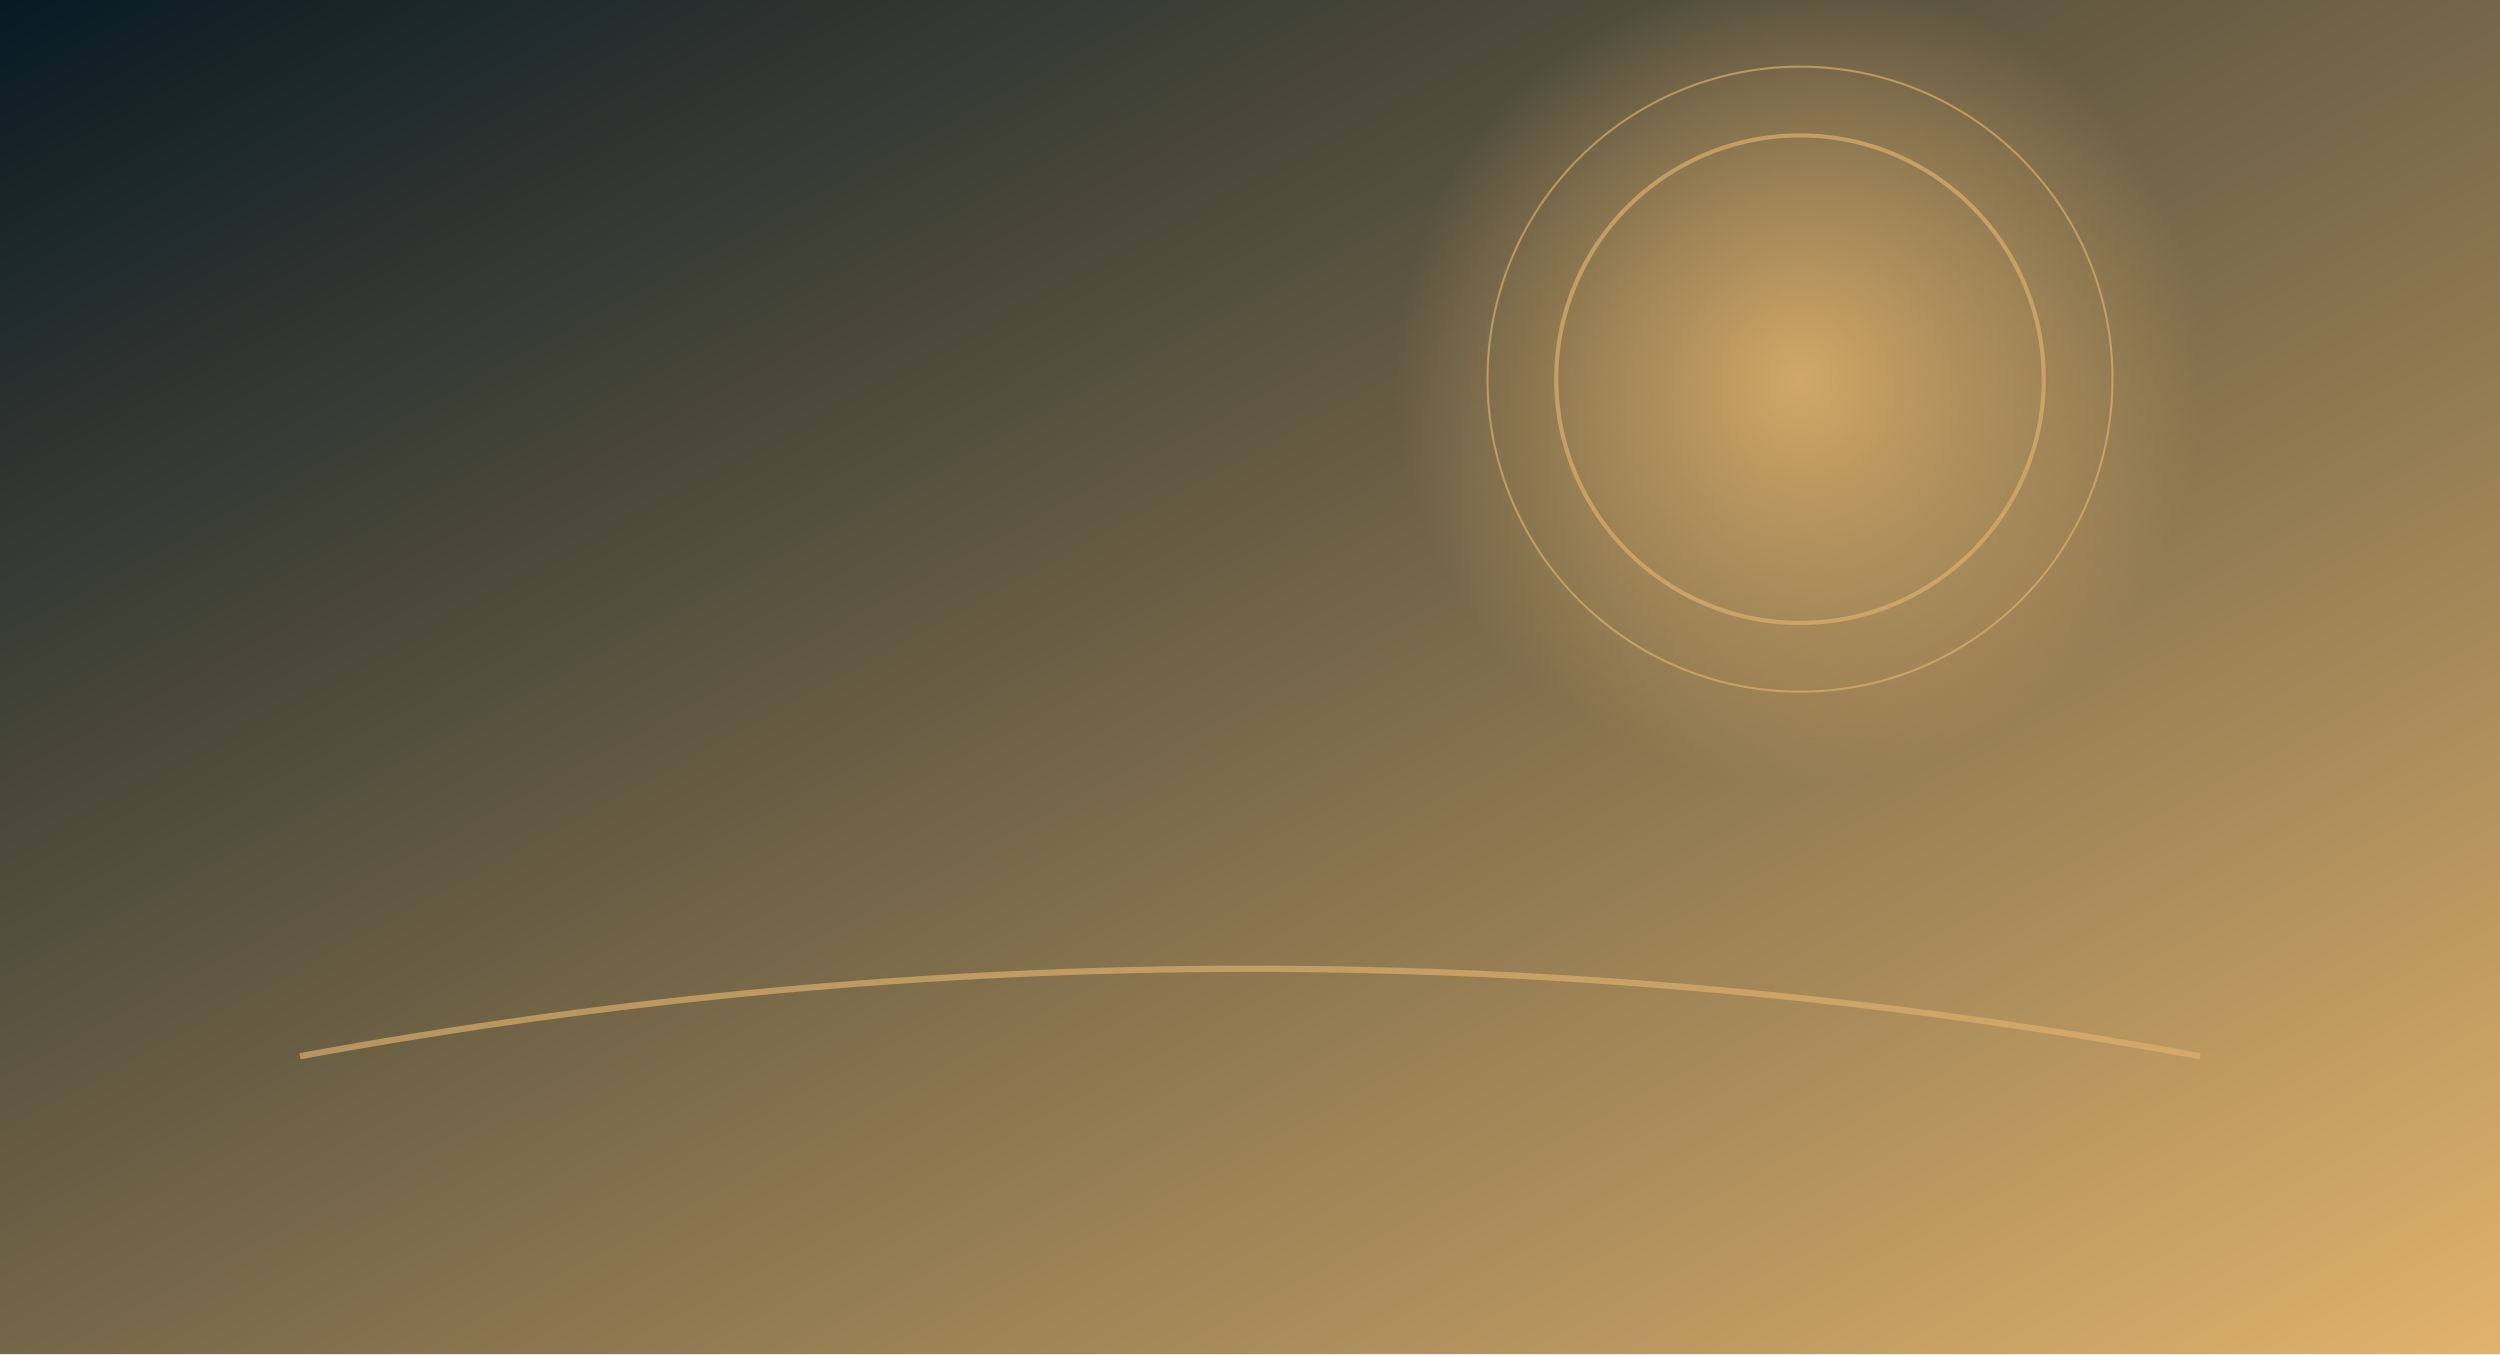
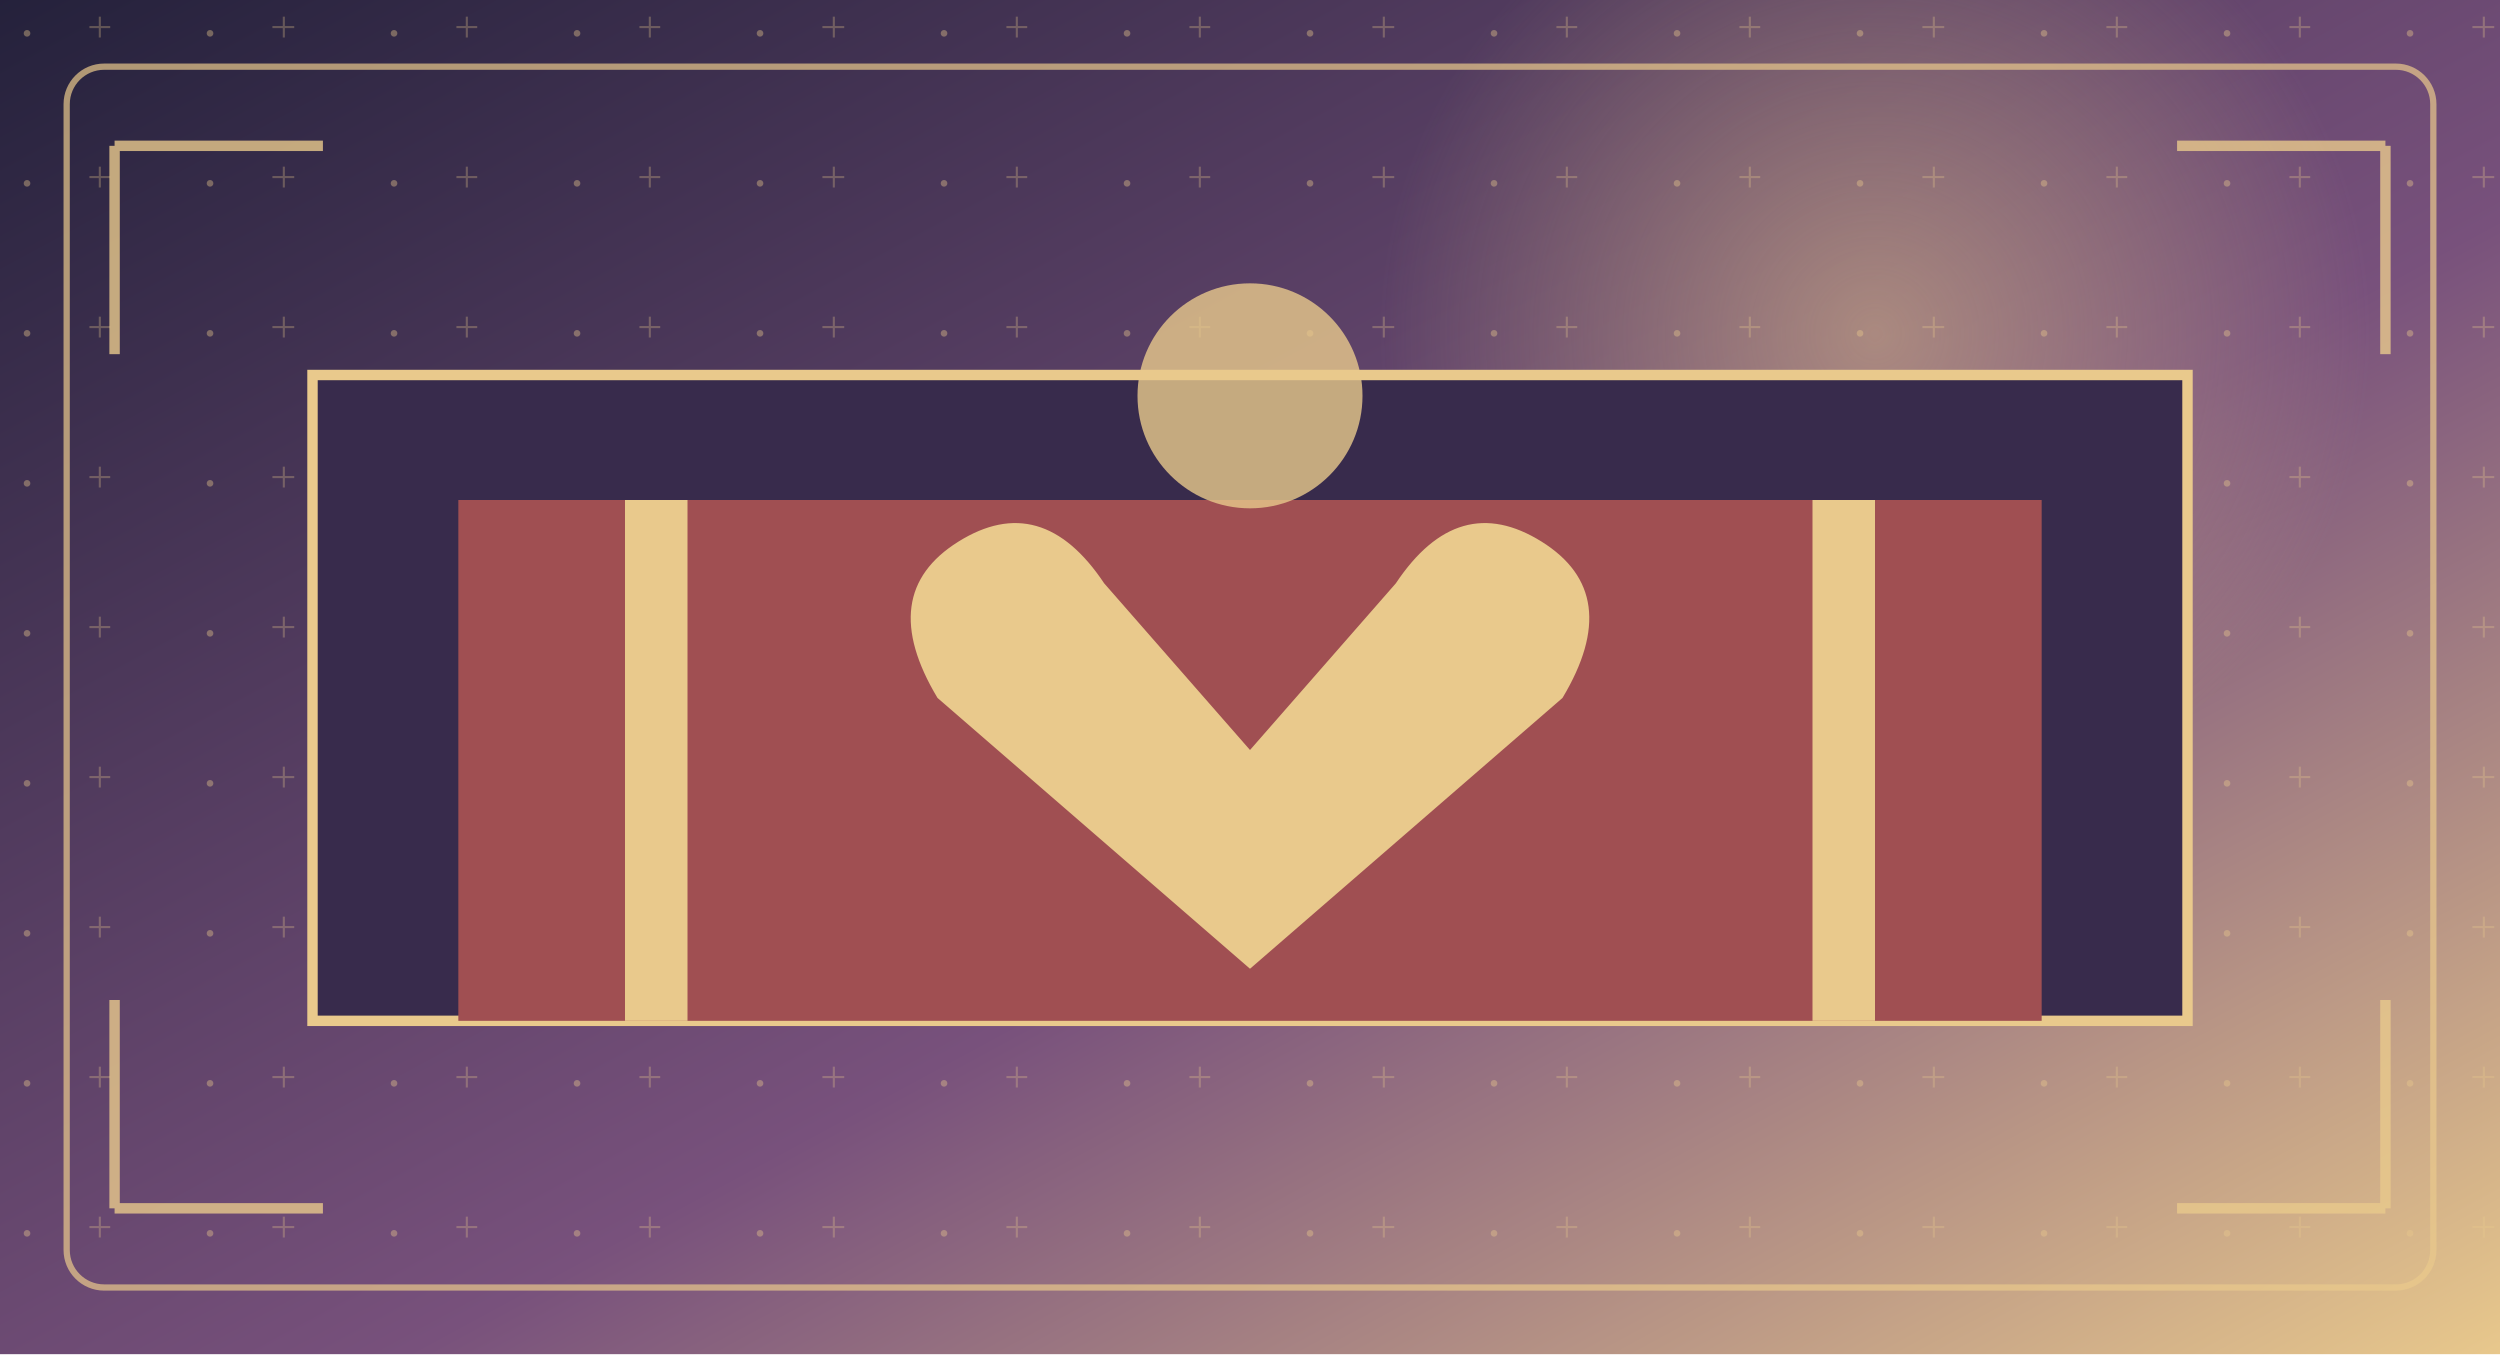
- <svg xmlns="http://www.w3.org/2000/svg" width="1200" height="650" viewBox="0 0 1200 650" role="img" aria-labelledby="title desc">
+ <svg xmlns="http://www.w3.org/2000/svg" width="1200" height="650" viewBox="0 0 1200 650" role="presentation" aria-hidden="true">
  <defs>
    <linearGradient id="bg" x1="0" y1="0" x2="1" y2="1">
-       <stop stop-color="#071923" />
-       <stop offset="1" stop-color="#e2b36d" />
+       <stop stop-color="#24213b" />
+       <stop offset=".58" stop-color="#78517c" />
+       <stop offset="1" stop-color="#e9c98c" />
    </linearGradient>
    <radialGradient id="glow">
-       <stop stop-color="#e2b36d" stop-opacity=".85" />
-       <stop offset="1" stop-color="#e2b36d" stop-opacity="0" />
+       <stop stop-color="#e9c98c" stop-opacity=".5" />
+       <stop offset="1" stop-color="#e9c98c" stop-opacity="0" />
    </radialGradient>
+     <pattern id="stars" width="88" height="72" patternUnits="userSpaceOnUse">
+       <circle cx="13" cy="16" r="1.6" fill="#e9c98c" opacity=".4" />
+       <path d="M48 8v10m-5-5h10" stroke="#e9c98c" opacity=".3" />
+     </pattern>
  </defs>
-   <rect width="100%" height="100%" fill="url(#bg)" />
-   <circle cx="864" cy="182" r="195" fill="url(#glow)" />
-   <g fill="none" stroke="#e2b36d" stroke-opacity=".65">
-     <circle cx="864" cy="182" r="117" stroke-width="2" />
-     <circle cx="864" cy="182" r="150" stroke-width="1" />
-     <path d="M 144 507 Q 600 423 1056 507" stroke-width="3" />
+   <rect width="1200" height="650" fill="url(#bg)" />
+   <rect width="1200" height="650" fill="url(#stars)" />
+   <circle cx="900" cy="160" r="240" fill="url(#glow)" />
+   <path d="M150 490V180H1050V490Z" fill="#382b4c" stroke="#e9c98c" stroke-width="5" />
+   <path d="M220 490V240H980V490Z" fill="#a04f52" />
+   <g fill="#e9c98c">
+     <path d="M300 490V240H330V490M870 490V240H900V490" />
+     <path d="M450 335Q420 285 460 260Q500 235 530 280L600 360L670 280Q700 235 740 260Q780 285 750 335L600 465Z" />
  </g>
+   <circle cx="600" cy="190" r="54" fill="#e9c98c" opacity=".8" />
+   <rect x="32" y="32" width="1136" height="586" rx="18" fill="none" stroke="#e9c98c" stroke-width="3" opacity=".7" />
+   <path d="M55 70H155M55 70V170M1145 70H1045M1145 70V170M55 580H155M55 580V480M1145 580H1045M1145 580V480" fill="none" stroke="#e9c98c" stroke-width="5" opacity=".8" />
</svg>
